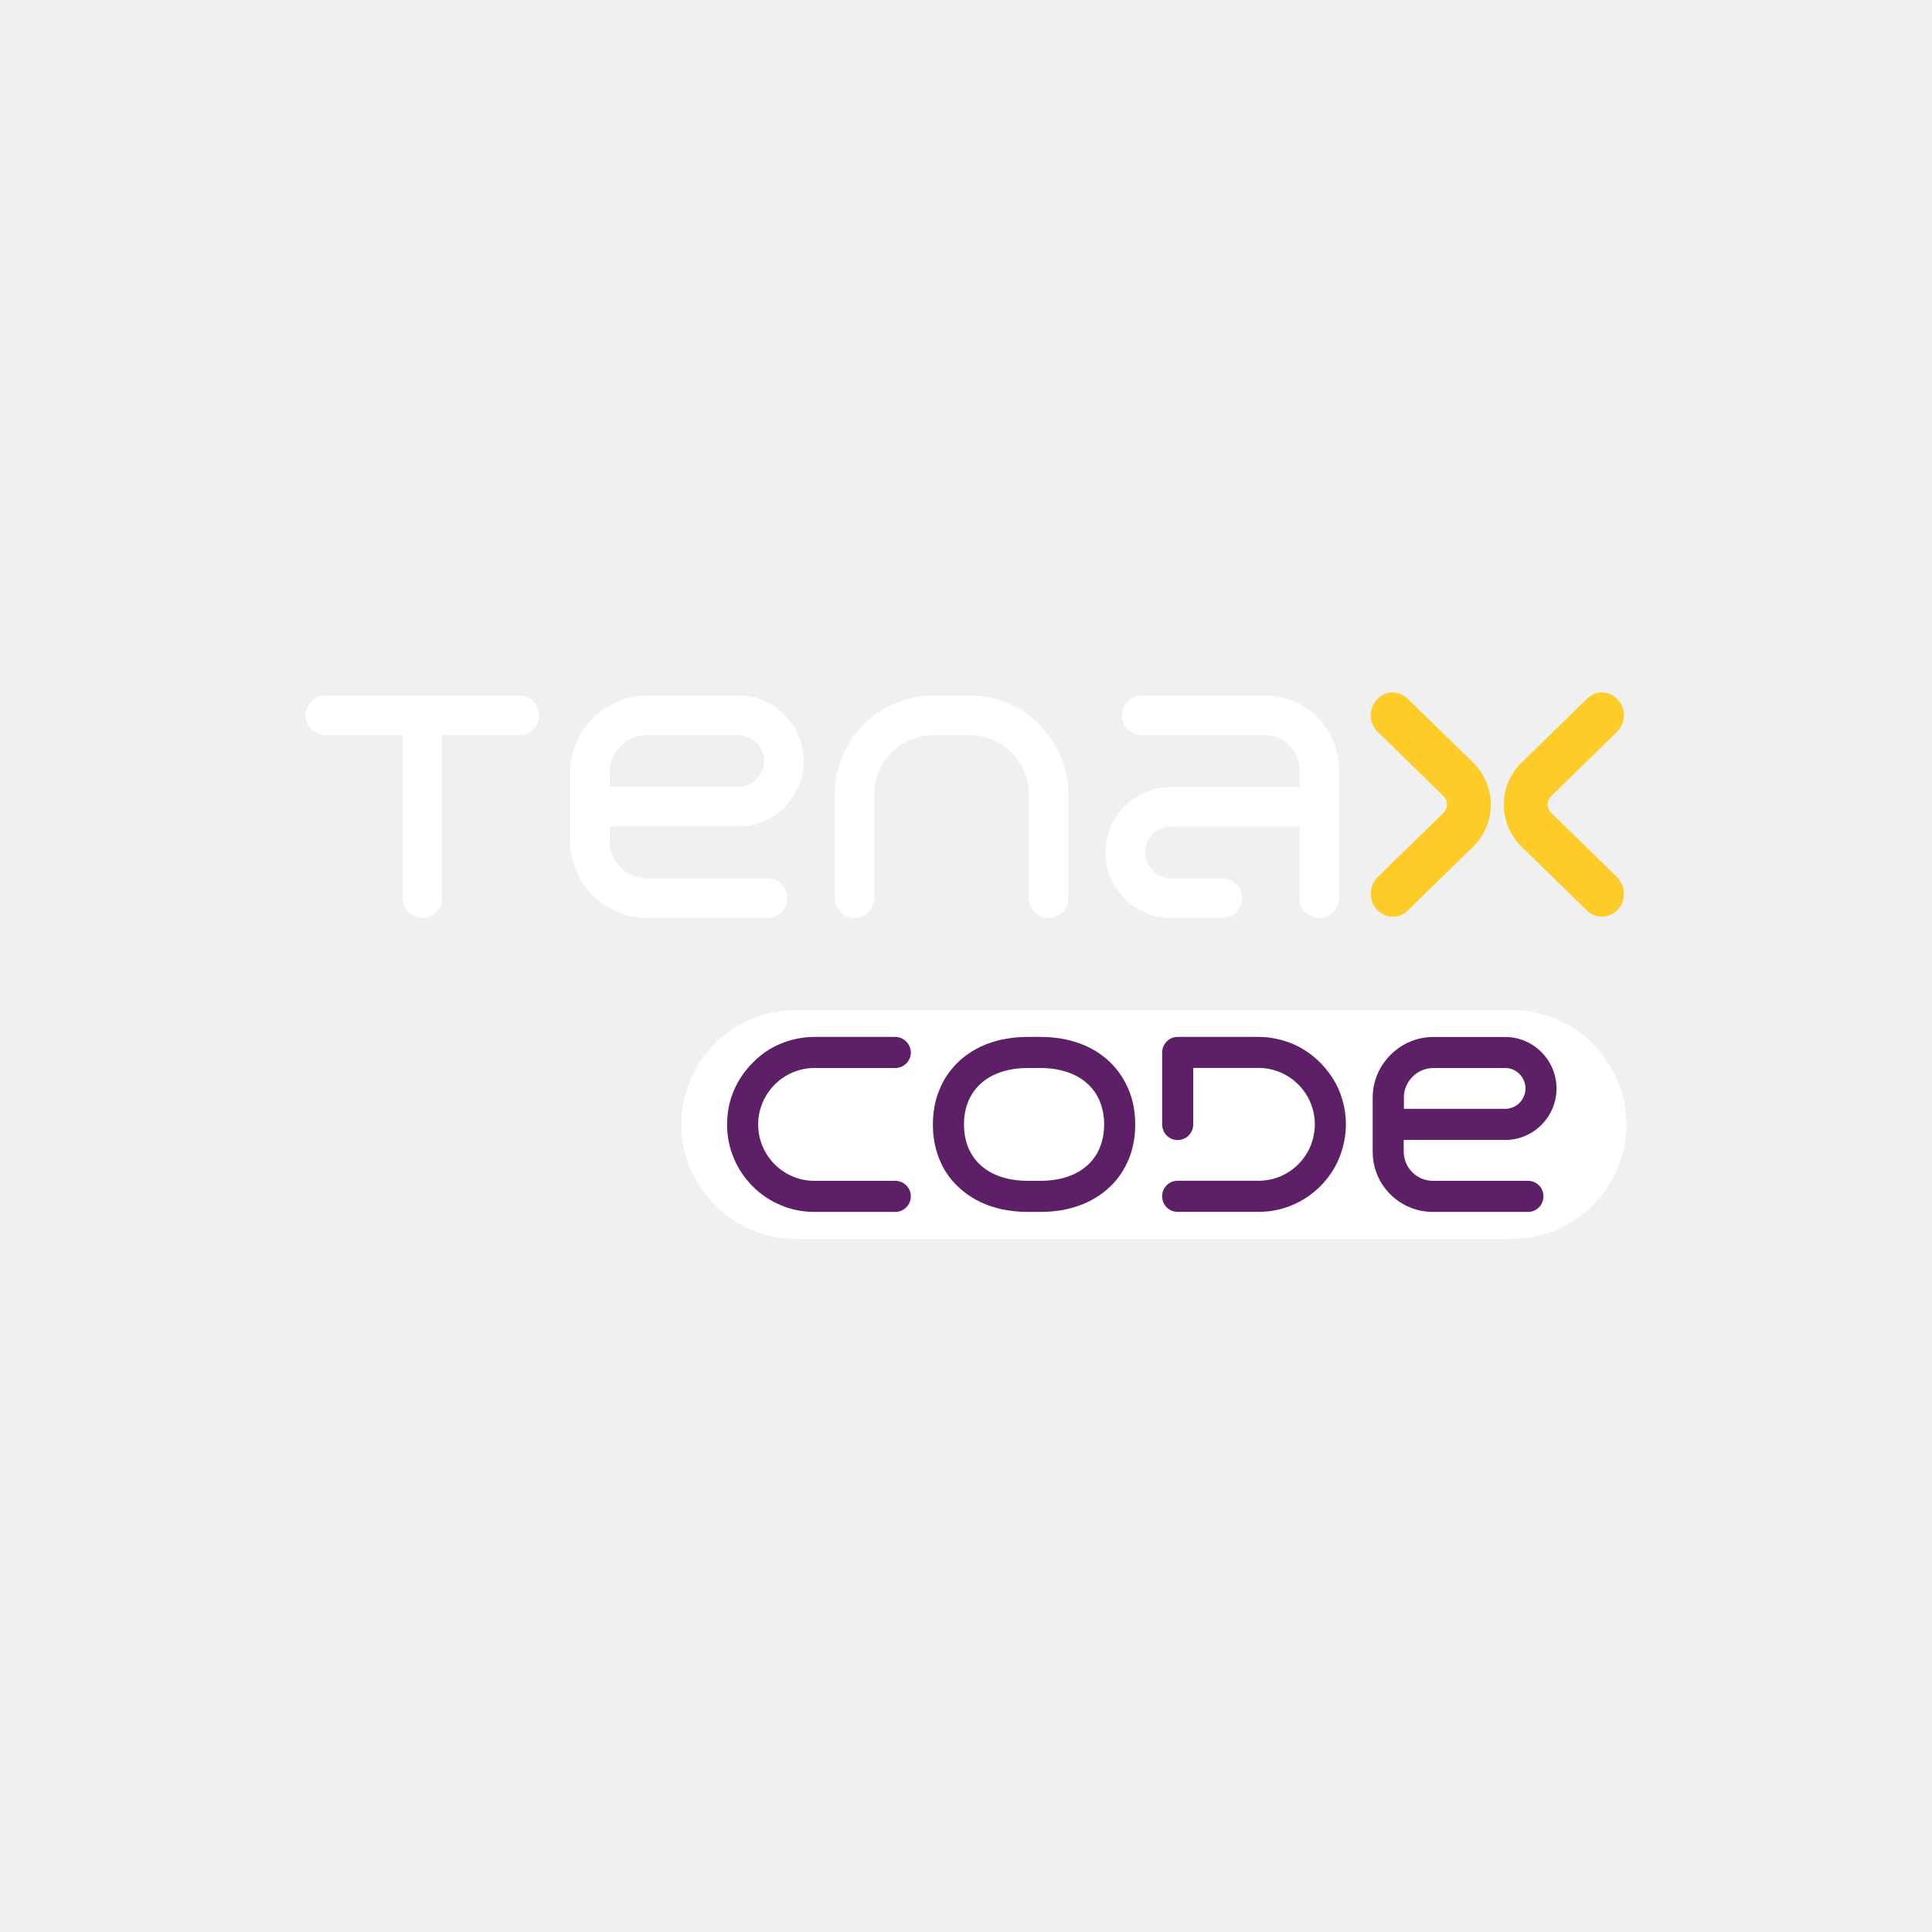
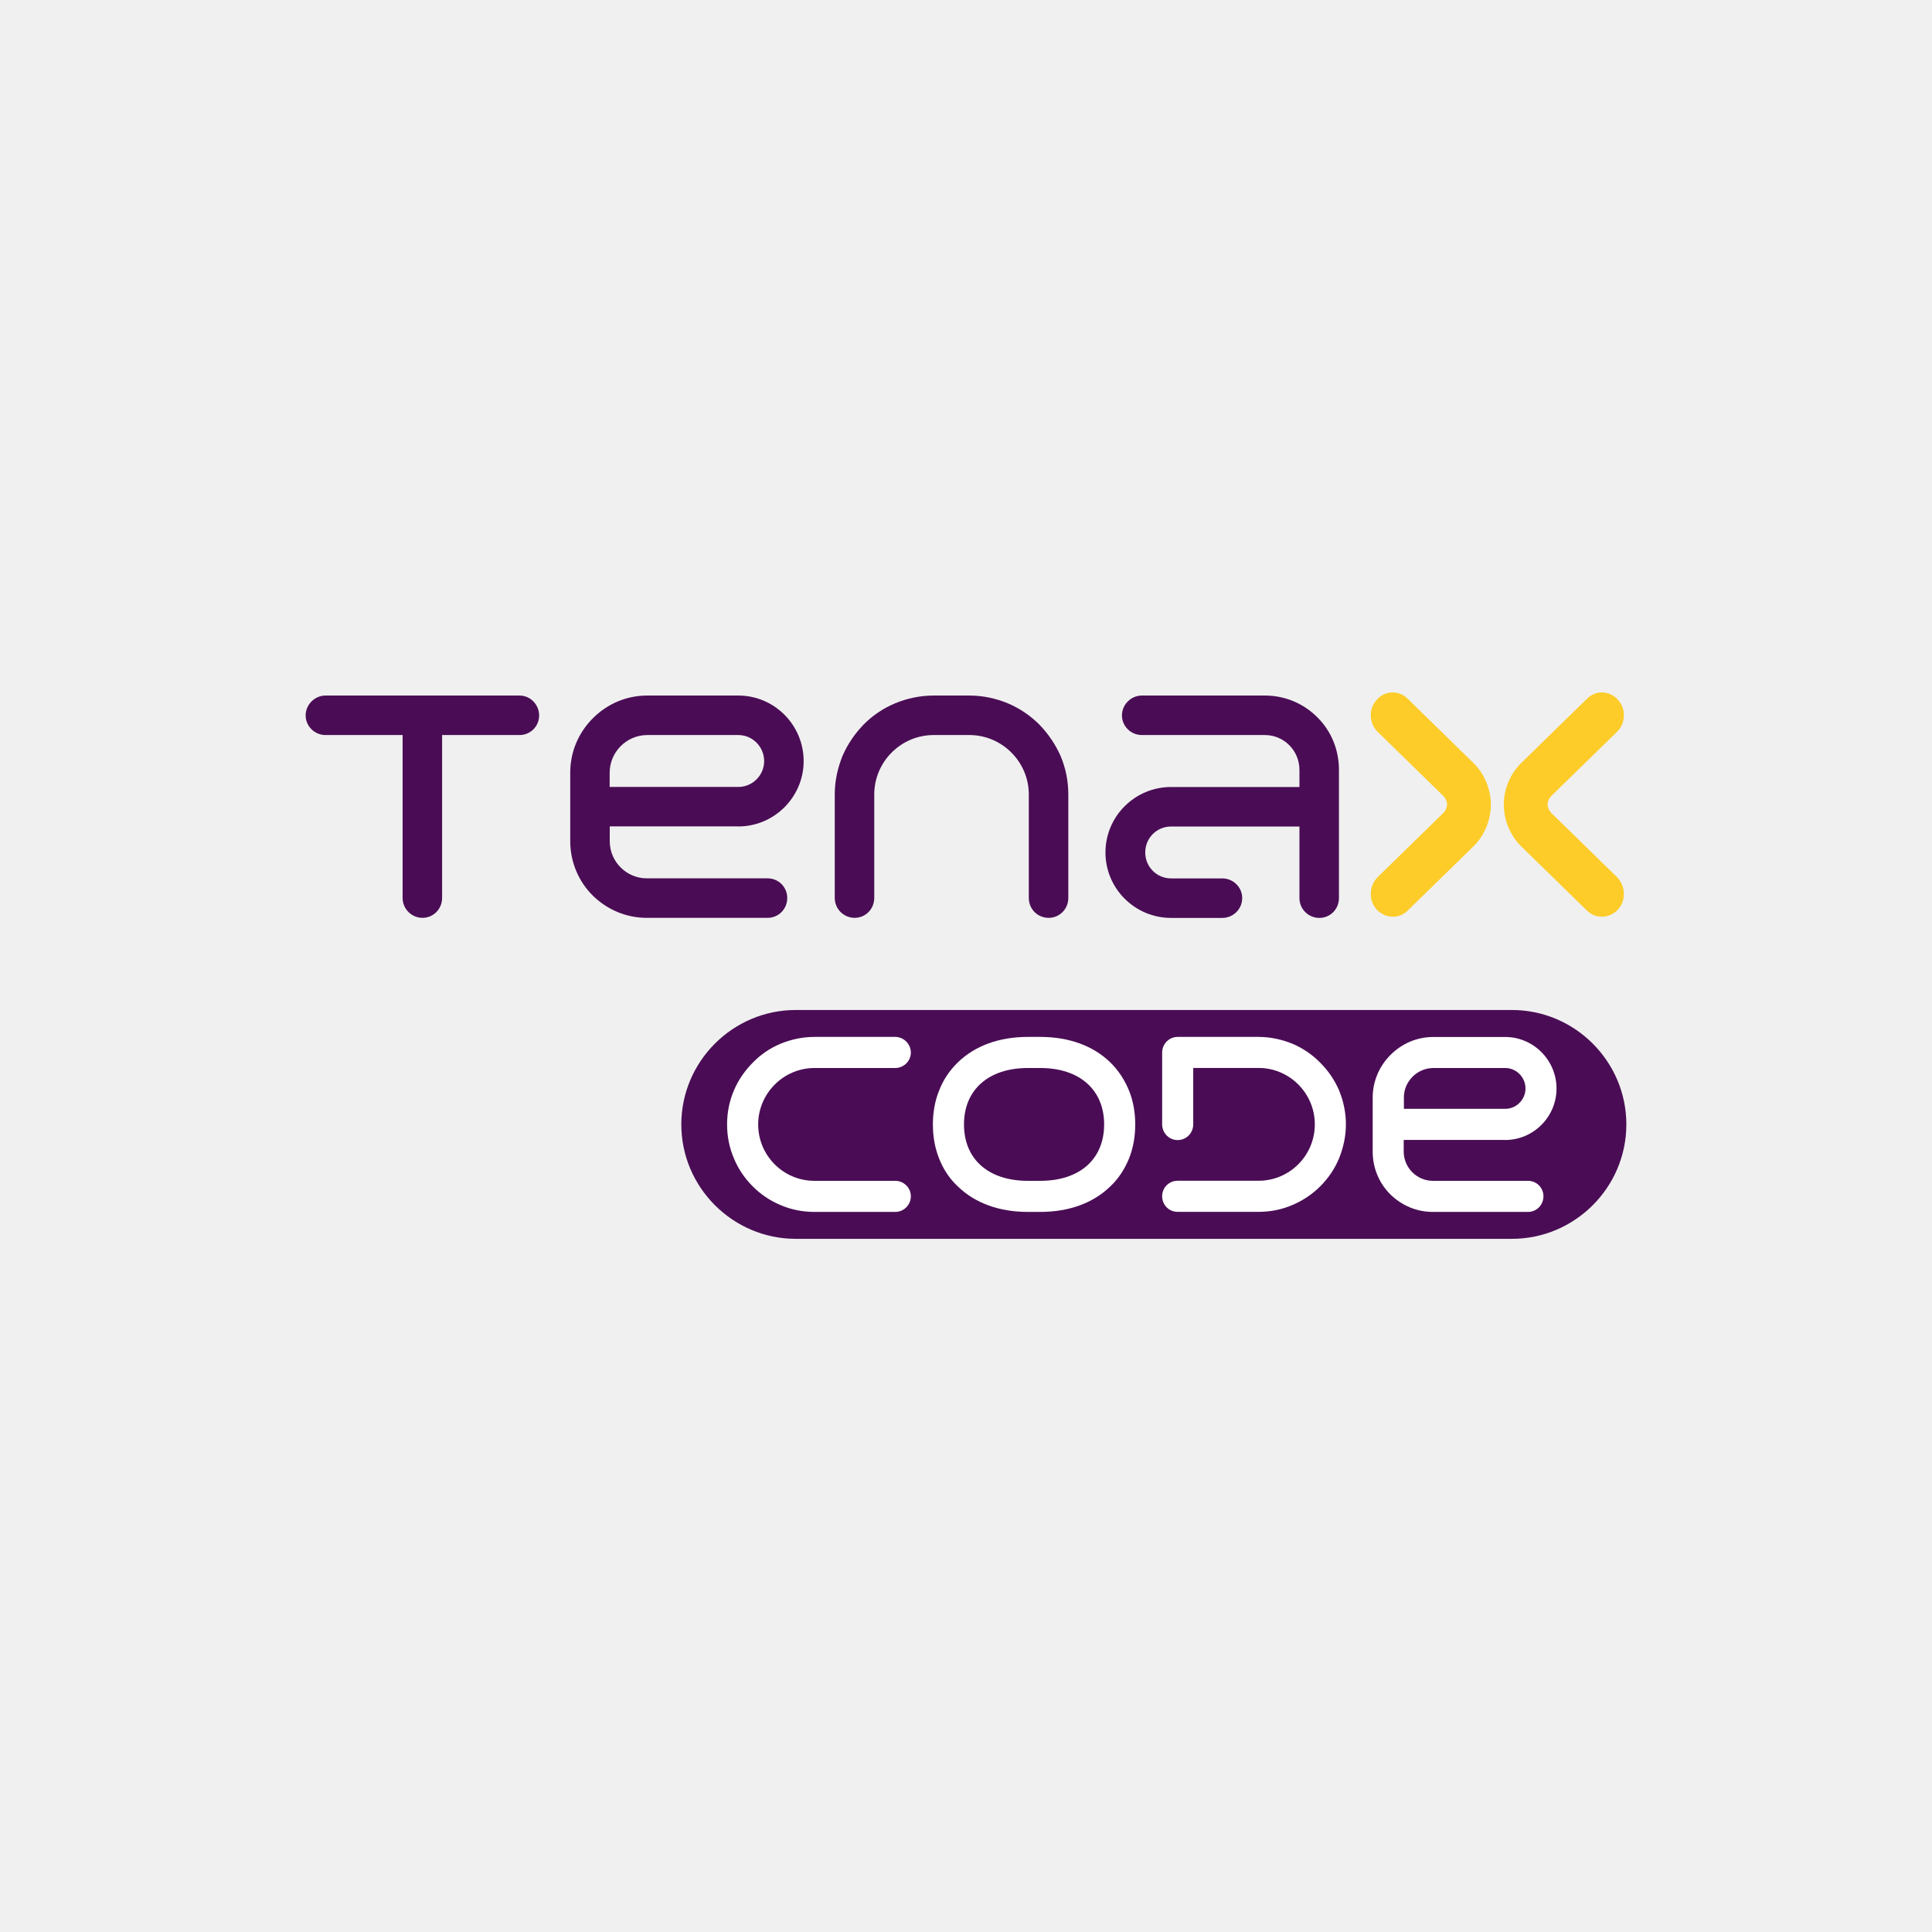
<svg xmlns="http://www.w3.org/2000/svg" width="1024" height="1024" viewBox="0 0 1024 1024" fill="none">
-   <path d="M275.361 368.651H172.544C166.793 368.651 162 373.443 162 379.194C162 384.945 166.793 389.59 172.544 389.59H213.39V475.892C213.39 481.828 218.183 486.473 223.934 486.473C229.685 486.473 234.33 481.828 234.33 475.892V389.59H275.361C281.112 389.59 285.757 384.982 285.757 379.194C285.72 373.443 281.112 368.651 275.361 368.651Z" fill="white" />
-   <path d="M323.139 409.535C323.139 398.659 332.023 389.59 343.083 389.59H391.34C398.934 389.59 405.017 395.858 405.017 403.415C405.017 410.825 398.934 417.092 391.34 417.092H323.139V409.535ZM391.34 438.032C410.436 438.032 425.956 422.364 425.956 403.415C425.956 384.319 410.473 368.651 391.34 368.651H343.083C332.208 368.651 321.996 372.927 314.254 380.669C306.513 388.411 302.236 398.622 302.236 409.498V445.81C302.236 456.722 306.513 467.008 314.107 474.602C321.849 482.196 331.913 486.473 342.788 486.473H406.86C412.611 486.473 417.256 481.865 417.256 475.929C417.256 470.178 412.648 465.533 406.86 465.533H342.788C332.06 465.533 323.176 456.759 323.176 445.81V437.995H391.34V438.032Z" fill="white" />
-   <path d="M550.82 383.987C546.027 379.194 540.423 375.434 534.193 372.78C527.779 370.126 520.848 368.651 513.77 368.651H494.821C487.743 368.651 480.812 370.126 474.398 372.78C468.13 375.397 462.527 379.194 457.771 383.987C452.979 388.927 449.219 394.53 446.564 400.613C443.91 407.212 442.435 413.995 442.435 421.11V475.892C442.435 481.828 447.228 486.473 452.979 486.473C458.73 486.473 463.375 481.828 463.375 475.892V421.11C463.375 403.747 477.531 389.59 494.858 389.59H513.807C531.097 389.59 545.29 403.747 545.29 421.11V475.892C545.29 481.828 549.898 486.473 555.833 486.473C561.584 486.473 566.229 481.828 566.229 475.892V421.11C566.229 413.995 564.902 407.249 562.1 400.613C559.409 394.53 555.612 388.927 550.82 383.987Z" fill="white" />
-   <path d="M670.447 368.651H605.196C599.445 368.651 594.652 373.443 594.652 379.194C594.652 384.945 599.445 389.59 605.196 389.59H670.447C680.512 389.59 688.733 397.811 688.733 408.06V417.129H620.679C601.583 417.129 585.915 432.612 585.915 451.819C585.915 471.026 601.583 486.51 620.679 486.51H647.849C653.6 486.51 658.393 481.901 658.393 475.966C658.393 470.215 653.6 465.57 647.849 465.57H620.679C613.085 465.57 607.002 459.45 607.002 451.819C607.002 444.188 613.085 438.068 620.679 438.068H688.733V475.966C688.733 481.901 693.525 486.51 699.276 486.51C705.027 486.51 709.672 481.901 709.672 475.966V408.097C709.672 397.553 705.728 387.673 698.318 380.264C690.871 372.78 680.991 368.651 670.447 368.651Z" fill="white" />
-   <path d="M780.896 404.337L746.095 370.347C741.45 365.702 734.114 365.886 729.653 370.937C725.193 375.803 725.598 383.471 730.243 387.932L765.044 421.921C766.592 423.543 766.961 425.35 766.961 426.382C766.961 427.377 766.592 429.221 765.044 430.843L730.243 464.833C725.598 469.478 725.229 477.183 729.653 482.049C731.976 484.482 735.073 485.883 738.169 485.883C741.082 485.883 743.773 484.887 746.095 482.639L780.896 448.649C786.684 442.972 790.186 434.898 790.186 426.382C790.149 418.087 786.684 409.977 780.896 404.337Z" fill="#FDCC29" />
-   <path d="M806.333 404.337L841.134 370.347C845.779 365.702 853.115 365.886 857.576 370.937C862.037 375.803 861.631 383.471 856.986 387.932L822.185 421.921C820.637 423.543 820.268 425.35 820.268 426.382C820.268 427.377 820.637 429.221 822.185 430.843L856.986 464.833C861.631 469.478 862 477.183 857.576 482.049C855.254 484.482 852.157 485.883 849.06 485.883C846.148 485.883 843.457 484.887 841.134 482.639L806.333 448.649C800.545 442.972 797.043 434.898 797.043 426.382C797.043 418.087 800.545 409.977 806.333 404.337Z" fill="#FDCC29" />
-   <path fill-rule="evenodd" clip-rule="evenodd" d="M421.754 535.319H801.356C834.72 535.319 862 562.6 862 595.963C862 629.326 834.72 656.607 801.356 656.607H421.754C388.39 656.607 361.11 629.326 361.11 595.963C361.11 562.6 388.39 535.319 421.754 535.319Z" fill="white" />
-   <path d="M431.67 566.065H474.471C479.005 566.065 482.766 562.415 482.766 557.881C482.766 553.346 479.005 549.586 474.471 549.586H431.67C425.44 549.586 419.357 550.876 413.643 553.236C408.076 555.558 403.136 558.95 399.007 563.226C394.731 567.503 391.339 572.443 389.017 577.899C386.547 583.613 385.367 589.733 385.367 595.963C385.367 602.193 386.547 608.313 389.017 614.027C391.339 619.63 394.731 624.57 399.007 628.847C403.173 633.013 408.076 636.367 413.643 638.69C419.357 641.16 425.44 642.34 431.67 642.34H474.471C479.005 642.34 482.766 638.69 482.766 634.045C482.766 629.51 479.005 625.861 474.471 625.861H431.67C415.191 625.861 401.846 612.479 401.846 595.963C401.846 579.595 415.228 566.065 431.67 566.065Z" fill="#5D2067" />
-   <path d="M551.372 625.861H544.774C523.908 625.861 510.931 614.432 510.931 595.963C510.931 577.641 523.908 566.065 544.774 566.065H551.372C572.238 566.065 585.215 577.641 585.215 595.963C585.215 614.432 572.238 625.861 551.372 625.861ZM588.459 563.079C579.39 554.268 566.561 549.586 551.372 549.586H544.774C529.585 549.586 516.756 554.268 507.687 563.079C503.263 567.355 499.908 572.406 497.696 578.157C495.484 583.613 494.452 589.733 494.452 595.963C494.452 602.341 495.484 608.313 497.696 613.916C499.908 619.63 503.263 624.718 507.687 628.847C516.756 637.658 529.585 642.34 544.774 642.34H551.372C566.561 642.34 579.39 637.658 588.459 628.847C592.883 624.681 596.127 619.63 598.45 613.916C600.661 608.313 601.694 602.341 601.694 595.963C601.694 589.733 600.661 583.613 598.45 578.157C596.127 572.443 592.883 567.392 588.459 563.079Z" fill="#5D2067" />
-   <path d="M699.719 563.226C695.553 558.95 690.502 555.558 685.083 553.236C679.369 550.913 673.286 549.586 667.056 549.586H624.145C619.61 549.586 615.96 553.346 615.96 557.881V595.926C615.96 600.497 619.61 604.258 624.145 604.258C628.826 604.258 632.439 600.497 632.439 595.926V566.028H667.056C683.535 566.028 696.88 579.521 696.88 595.926C696.88 612.442 683.535 625.824 667.056 625.824H624.145C619.61 625.824 615.96 629.474 615.96 634.008C615.96 638.69 619.61 642.303 624.145 642.303H667.056C673.286 642.303 679.369 641.123 685.083 638.653C690.539 636.33 695.59 632.939 699.719 628.81C703.995 624.534 707.387 619.594 709.709 613.99C712.032 608.276 713.359 602.156 713.359 595.926C713.359 589.696 712.069 583.576 709.709 577.862C707.387 572.443 703.995 567.503 699.719 563.226Z" fill="#5D2067" />
-   <path d="M744.068 581.77C744.068 573.217 751.072 566.065 759.772 566.065H797.781C803.753 566.065 808.545 571.005 808.545 576.94C808.545 582.765 803.753 587.705 797.781 587.705H744.105V581.77H744.068ZM797.744 604.221C812.785 604.221 824.987 591.908 824.987 576.977C824.987 561.936 812.785 549.623 797.744 549.623H759.736C751.183 549.623 743.146 552.978 737.026 559.097C730.944 565.18 727.552 573.217 727.552 581.807V610.377C727.552 618.967 730.907 627.077 736.879 633.013C742.962 638.985 750.888 642.34 759.441 642.34H809.872C814.407 642.34 818.057 638.69 818.057 634.045C818.057 629.51 814.407 625.861 809.872 625.861H759.441C750.998 625.861 743.994 618.93 743.994 610.34V604.184H797.744V604.221Z" fill="#5D2067" />
+   <path d="M275.361 368.651H172.544C166.793 368.651 162 373.443 162 379.194C162 384.945 166.793 389.59 172.544 389.59H213.39V475.892C213.39 481.828 218.183 486.473 223.934 486.473C229.685 486.473 234.33 481.828 234.33 475.892V389.59H275.361C281.112 389.59 285.757 384.982 285.757 379.194C285.72 373.443 281.112 368.651 275.361 368.651Z" fill="#4A0D55" />
+   <path d="M323.139 409.535C323.139 398.659 332.023 389.59 343.083 389.59H391.34C398.934 389.59 405.017 395.858 405.017 403.415C405.017 410.825 398.934 417.092 391.34 417.092H323.139V409.535ZM391.34 438.032C410.436 438.032 425.956 422.364 425.956 403.415C425.956 384.319 410.473 368.651 391.34 368.651H343.083C332.208 368.651 321.996 372.927 314.254 380.669C306.513 388.411 302.236 398.622 302.236 409.498V445.81C302.236 456.722 306.513 467.008 314.107 474.602C321.849 482.196 331.913 486.473 342.788 486.473H406.86C412.611 486.473 417.256 481.865 417.256 475.929C417.256 470.178 412.648 465.533 406.86 465.533H342.788C332.06 465.533 323.176 456.759 323.176 445.81V437.995H391.34V438.032Z" fill="#4A0D55" />
+   <path d="M550.82 383.987C546.027 379.194 540.423 375.434 534.193 372.78C527.779 370.126 520.848 368.651 513.77 368.651H494.821C487.743 368.651 480.812 370.126 474.398 372.78C468.13 375.397 462.527 379.194 457.771 383.987C452.979 388.927 449.219 394.53 446.564 400.613C443.91 407.212 442.435 413.995 442.435 421.11V475.892C442.435 481.828 447.228 486.473 452.979 486.473C458.73 486.473 463.375 481.828 463.375 475.892V421.11C463.375 403.747 477.531 389.59 494.858 389.59H513.807C531.097 389.59 545.29 403.747 545.29 421.11V475.892C545.29 481.828 549.898 486.473 555.833 486.473C561.584 486.473 566.229 481.828 566.229 475.892V421.11C566.229 413.995 564.902 407.249 562.1 400.613C559.409 394.53 555.612 388.927 550.82 383.987Z" fill="#4A0D55" />
+   <path d="M670.447 368.651H605.196C599.445 368.651 594.652 373.443 594.652 379.194C594.652 384.945 599.445 389.59 605.196 389.59H670.447C680.512 389.59 688.733 397.811 688.733 408.06V417.129H620.679C601.583 417.129 585.915 432.612 585.915 451.819C585.915 471.026 601.583 486.51 620.679 486.51H647.849C653.6 486.51 658.393 481.901 658.393 475.966C658.393 470.215 653.6 465.57 647.849 465.57H620.679C613.085 465.57 607.002 459.45 607.002 451.819C607.002 444.188 613.085 438.068 620.679 438.068H688.733V475.966C688.733 481.901 693.525 486.51 699.276 486.51C705.027 486.51 709.672 481.901 709.672 475.966V408.097C709.672 397.553 705.728 387.673 698.318 380.264C690.871 372.78 680.991 368.651 670.447 368.651Z" fill="#4A0D55" />
+   <path d="M780.896 404.337L746.095 370.347C741.45 365.702 734.114 365.886 729.653 370.937C725.193 375.803 725.598 383.471 730.243 387.932L765.044 421.921C766.592 423.543 766.961 425.35 766.961 426.382C766.961 427.377 766.592 429.221 765.044 430.843L730.243 464.833C725.598 469.478 725.23 477.183 729.653 482.049C731.976 484.482 735.073 485.883 738.169 485.883C741.082 485.883 743.773 484.887 746.095 482.639L780.896 448.649C786.684 442.972 790.186 434.898 790.186 426.382C790.15 418.087 786.684 409.977 780.896 404.337Z" fill="#FDCC29" />
+   <path d="M806.333 404.337L841.134 370.347C845.779 365.702 853.116 365.886 857.576 370.937C862.037 375.803 861.631 383.471 856.986 387.932L822.186 421.921C820.637 423.543 820.268 425.35 820.268 426.382C820.268 427.377 820.637 429.221 822.186 430.843L856.986 464.833C861.631 469.478 862 477.183 857.576 482.049C855.254 484.482 852.157 485.883 849.06 485.883C846.148 485.883 843.457 484.887 841.134 482.639L806.333 448.649C800.546 442.972 797.043 434.898 797.043 426.382C797.043 418.087 800.546 409.977 806.333 404.337Z" fill="#FDCC29" />
+   <path fill-rule="evenodd" clip-rule="evenodd" d="M421.754 535.319H801.357C834.72 535.319 862 562.6 862 595.963C862 629.326 834.72 656.607 801.357 656.607H421.754C388.39 656.607 361.11 629.326 361.11 595.963C361.11 562.6 388.39 535.319 421.754 535.319Z" fill="#4A0D55" />
+   <path d="M431.67 566.065H474.471C479.005 566.065 482.766 562.415 482.766 557.881C482.766 553.346 479.005 549.586 474.471 549.586H431.67C425.44 549.586 419.357 550.876 413.643 553.236C408.076 555.558 403.136 558.95 399.008 563.226C394.731 567.503 391.34 572.443 389.017 577.899C386.547 583.613 385.367 589.733 385.367 595.963C385.367 602.193 386.547 608.313 389.017 614.027C391.34 619.63 394.731 624.57 399.008 628.847C403.173 633.013 408.076 636.367 413.643 638.69C419.357 641.16 425.44 642.34 431.67 642.34H474.471C479.005 642.34 482.766 638.69 482.766 634.045C482.766 629.51 479.005 625.861 474.471 625.861H431.67C415.191 625.861 401.846 612.479 401.846 595.963C401.846 579.595 415.228 566.065 431.67 566.065Z" fill="white" />
+   <path d="M551.373 625.861H544.774C523.908 625.861 510.931 614.432 510.931 595.963C510.931 577.641 523.908 566.065 544.774 566.065H551.373C572.238 566.065 585.215 577.641 585.215 595.963C585.215 614.432 572.238 625.861 551.373 625.861ZM588.459 563.079C579.39 554.268 566.561 549.586 551.373 549.586H544.774C529.585 549.586 516.756 554.268 507.687 563.079C503.263 567.355 499.908 572.406 497.697 578.157C495.485 583.613 494.452 589.733 494.452 595.963C494.452 602.341 495.485 608.313 497.697 613.916C499.908 619.63 503.263 624.718 507.687 628.847C516.756 637.658 529.585 642.34 544.774 642.34H551.373C566.561 642.34 579.39 637.658 588.459 628.847C592.883 624.681 596.127 619.63 598.45 613.916C600.662 608.313 601.694 602.341 601.694 595.963C601.694 589.733 600.662 583.613 598.45 578.157C596.127 572.443 592.883 567.392 588.459 563.079Z" fill="white" />
+   <path d="M699.719 563.226C695.553 558.95 690.502 555.558 685.083 553.236C679.369 550.913 673.286 549.586 667.056 549.586H624.145C619.61 549.586 615.96 553.346 615.96 557.881V595.926C615.96 600.497 619.61 604.258 624.145 604.258C628.826 604.258 632.439 600.497 632.439 595.926V566.028H667.056C683.535 566.028 696.88 579.521 696.88 595.926C696.88 612.442 683.535 625.824 667.056 625.824H624.145C619.61 625.824 615.96 629.474 615.96 634.008C615.96 638.69 619.61 642.303 624.145 642.303H667.056C673.286 642.303 679.369 641.123 685.083 638.653C690.539 636.33 695.59 632.939 699.719 628.81C703.995 624.534 707.387 619.594 709.709 613.99C712.032 608.276 713.359 602.156 713.359 595.926C713.359 589.696 712.069 583.576 709.709 577.862C707.387 572.443 703.995 567.503 699.719 563.226Z" fill="white" />
+   <path d="M744.068 581.77C744.068 573.217 751.072 566.065 759.772 566.065H797.781C803.753 566.065 808.545 571.005 808.545 576.94C808.545 582.765 803.753 587.705 797.781 587.705H744.105V581.77H744.068ZM797.744 604.221C812.785 604.221 824.987 591.908 824.987 576.977C824.987 561.936 812.785 549.623 797.744 549.623H759.736C751.183 549.623 743.146 552.978 737.026 559.097C730.944 565.18 727.552 573.217 727.552 581.807V610.377C727.552 618.967 730.907 627.077 736.879 633.013C742.962 638.985 750.888 642.34 759.441 642.34H809.872C814.407 642.34 818.057 638.69 818.057 634.045C818.057 629.51 814.407 625.861 809.872 625.861H759.441C750.998 625.861 743.994 618.93 743.994 610.34V604.184H797.744V604.221Z" fill="white" />
</svg>
